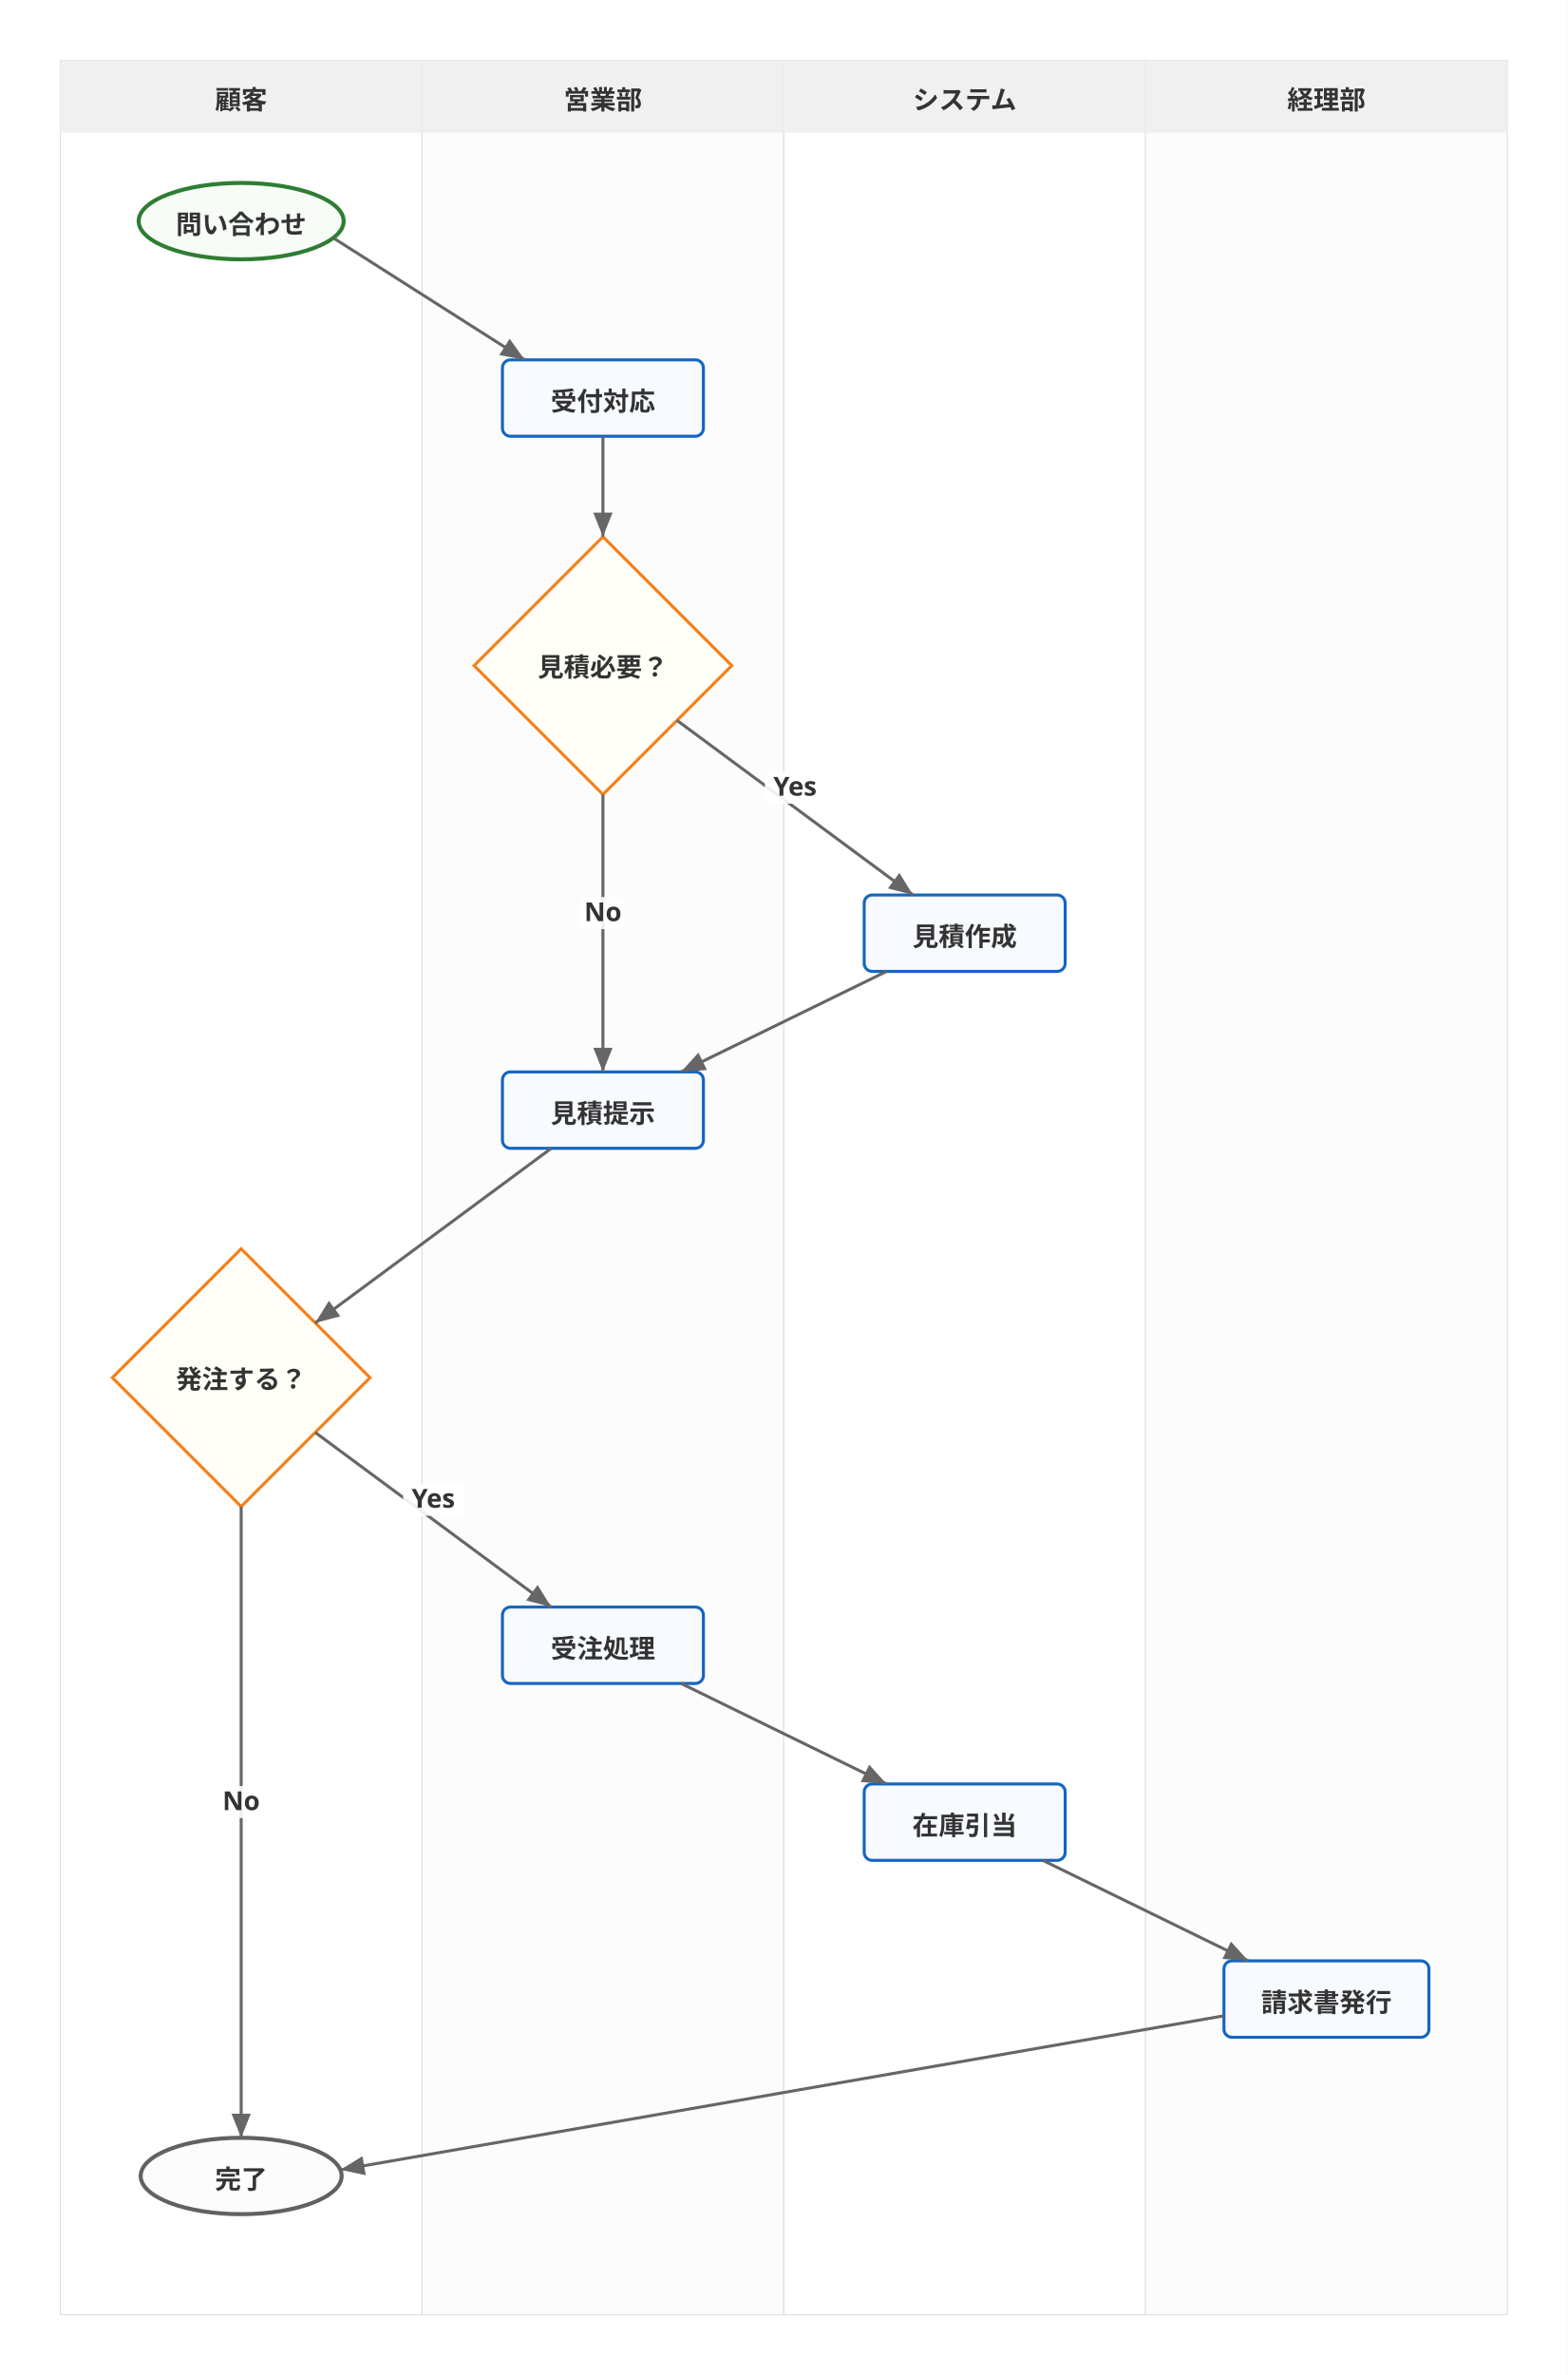
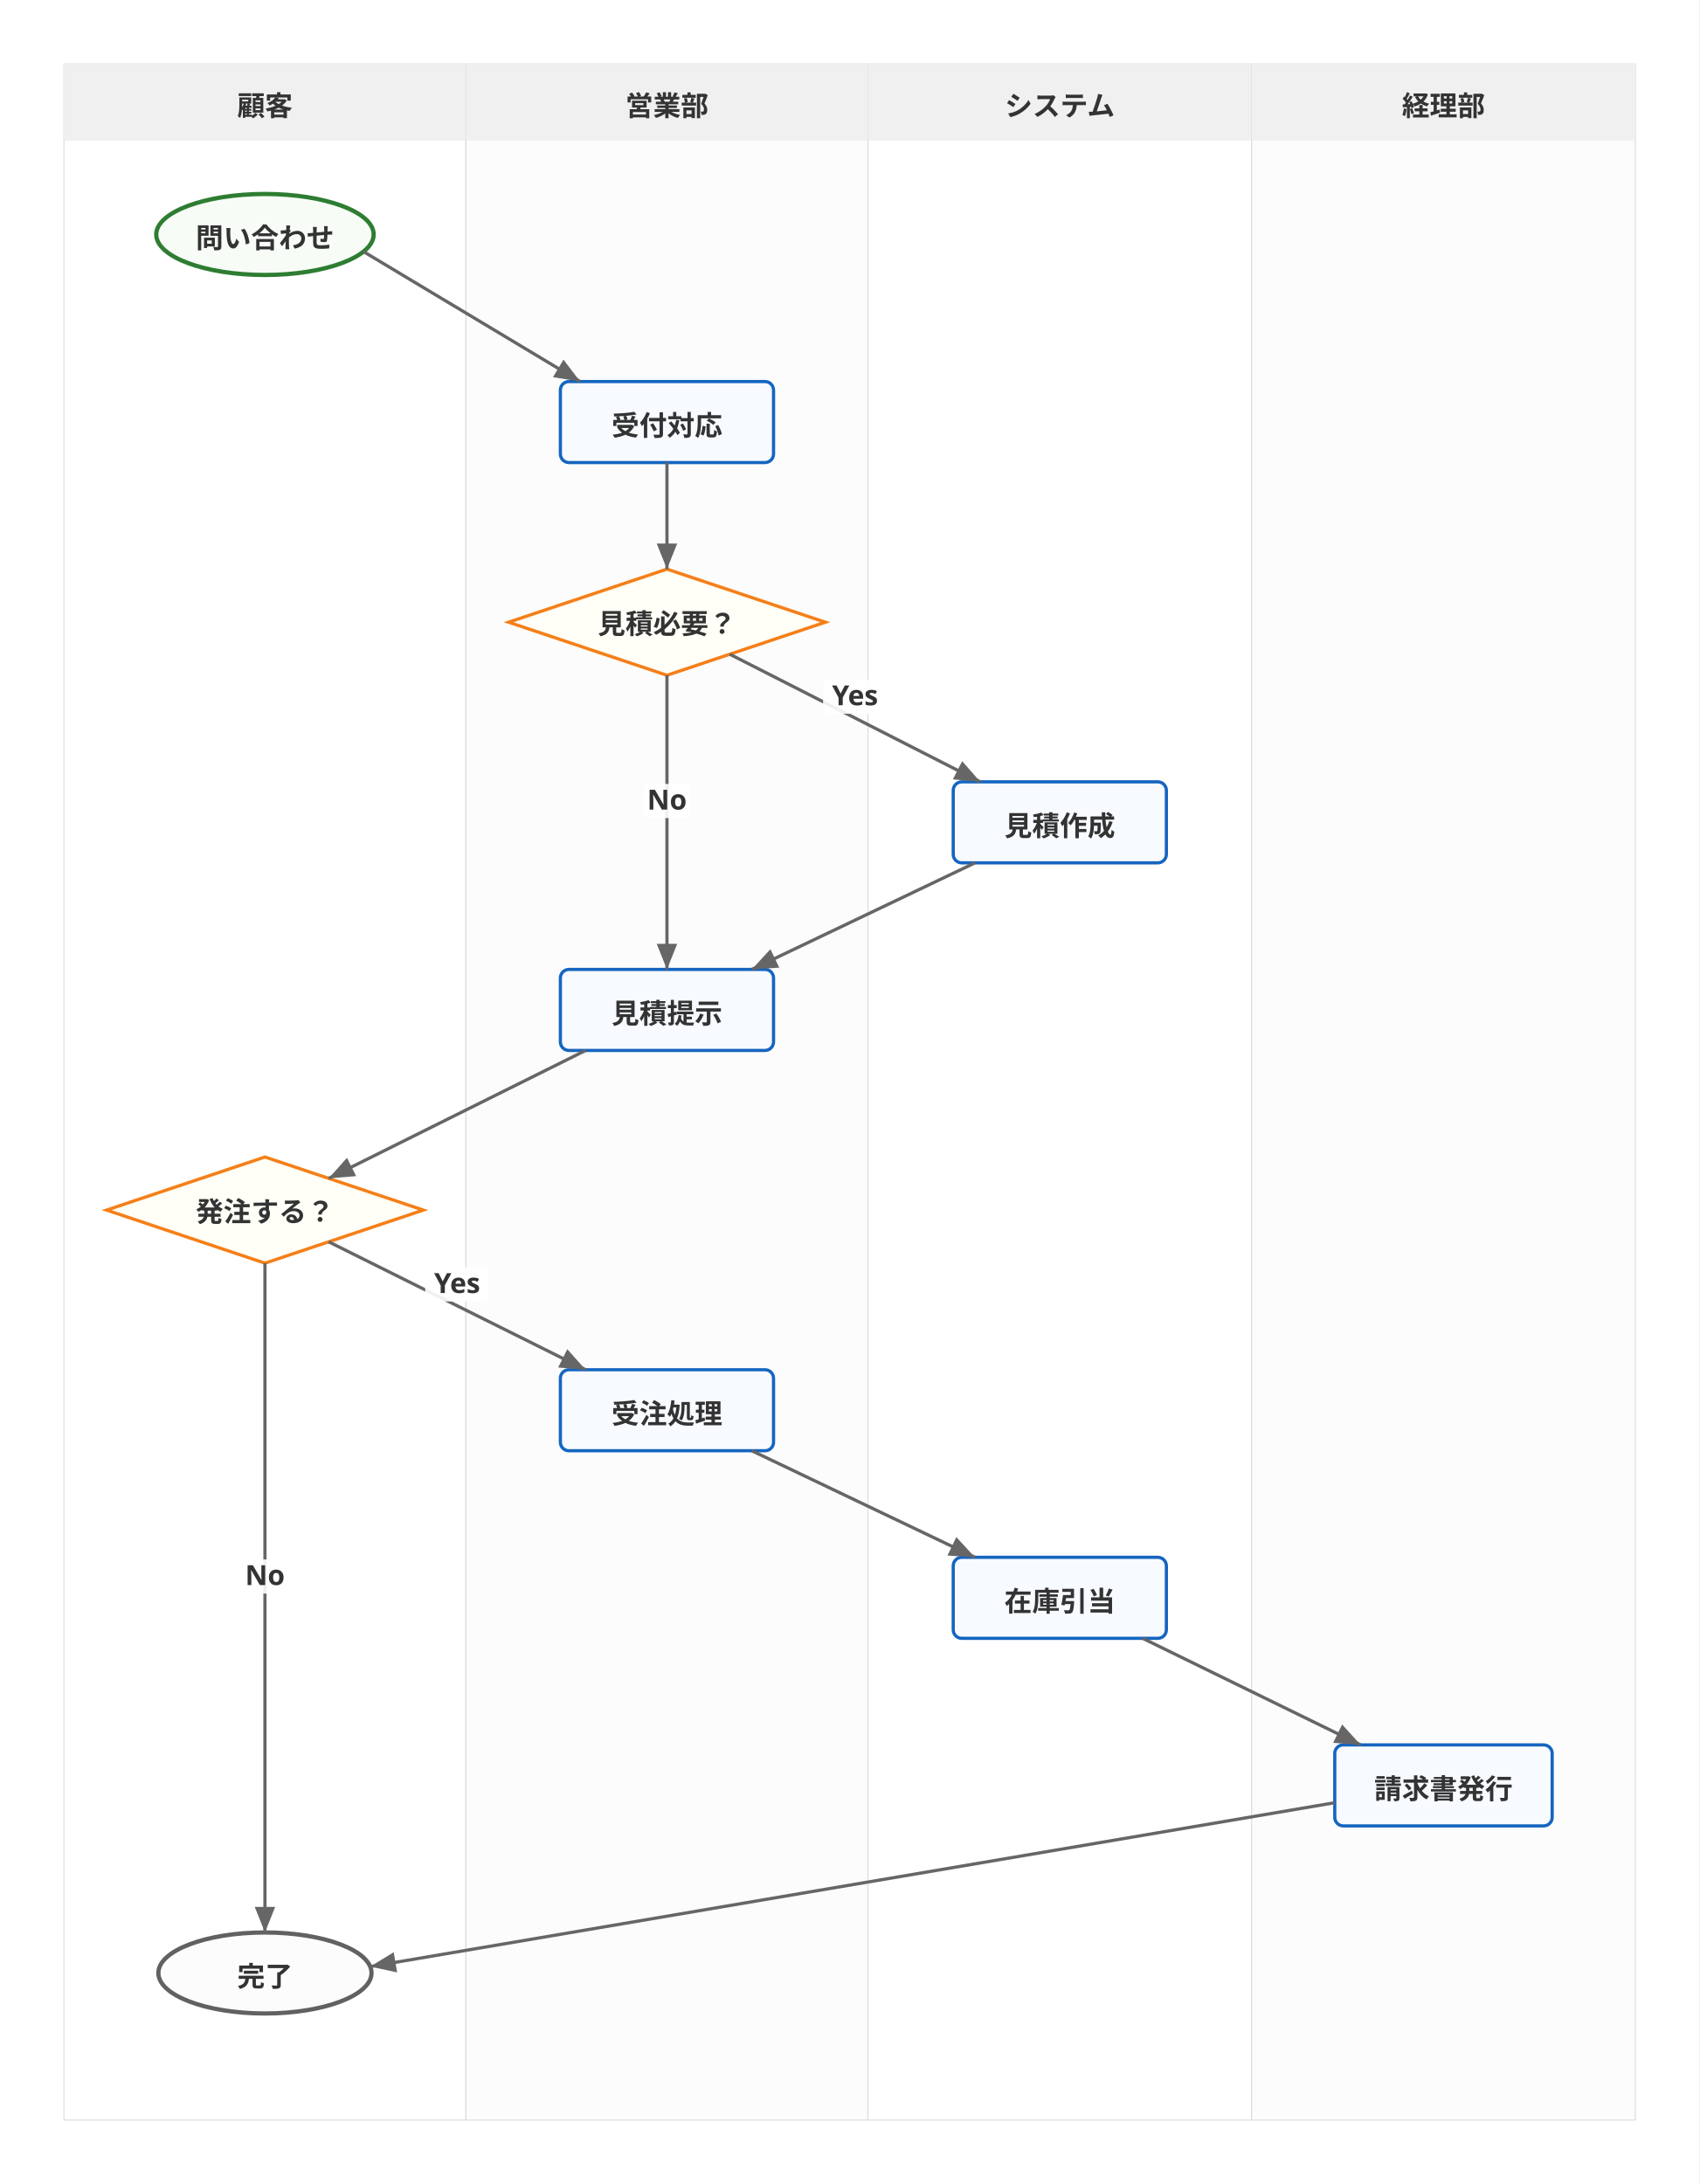
- <svg xmlns="http://www.w3.org/2000/svg" width="780" height="1181.4" viewBox="0 0 780 1181.4">
+ <svg xmlns="http://www.w3.org/2000/svg" width="797.2" height="1024.6" viewBox="0 0 797.2 1024.6">
  <rect width="100%" height="100%" fill="white" />
  <style>text { font-family: sans-serif; font-size: 13px; fill: #333; }</style>
  <defs>
    <marker id="arrow" viewBox="0 0 10 10" refX="10" refY="5" markerWidth="8" markerHeight="8" orient="auto">
      <polygon points="0,1 10,5 0,9" fill="#666" />
    </marker>
  </defs>
-   <rect x="30" y="30" width="180" height="1121.4" fill="#ffffff" stroke="#ddd" stroke-width="0.5" />
-   <rect x="30" y="30" width="180" height="36" fill="#f0f0f0" />
-   <text x="120" y="54.3" text-anchor="middle" font-weight="bold" fill="#333" font-size="14">顧客</text>
-   <rect x="210" y="30" width="180" height="1121.4" fill="#fcfcfc" stroke="#ddd" stroke-width="0.5" />
-   <rect x="210" y="30" width="180" height="36" fill="#f0f0f0" />
-   <text x="300" y="54.3" text-anchor="middle" font-weight="bold" fill="#333" font-size="14">営業部</text>
-   <rect x="390" y="30" width="180" height="1121.4" fill="#ffffff" stroke="#ddd" stroke-width="0.5" />
-   <rect x="390" y="30" width="180" height="36" fill="#f0f0f0" />
-   <text x="480" y="54.3" text-anchor="middle" font-weight="bold" fill="#333" font-size="14">システム</text>
-   <rect x="570" y="30" width="180" height="1121.4" fill="#fcfcfc" stroke="#ddd" stroke-width="0.5" />
-   <rect x="570" y="30" width="180" height="36" fill="#f0f0f0" />
-   <text x="660" y="54.3" text-anchor="middle" font-weight="bold" fill="#333" font-size="14">経理部</text>
-   <ellipse cx="120" cy="110" rx="51" ry="19" fill="#f7fcf7" stroke="#2e7d32" stroke-width="2" />
-   <text x="120" y="116.3" text-anchor="middle" font-weight="bold">問い合わせ</text>
-   <rect x="250" y="179" width="100" height="38" rx="4" fill="#f7faff" stroke="#1565c0" stroke-width="1.5" />
-   <text x="300" y="204.3" text-anchor="middle" font-weight="bold">受付対応</text>
-   <polygon points="300,267 364.1,331.1 300,395.2 235.9,331.1" fill="#fffef7" stroke="#f57f17" stroke-width="1.5" />
-   <text x="300" y="336.5" text-anchor="middle" font-weight="bold" font-size="12">見積必要？</text>
-   <rect x="430" y="445.2" width="100" height="38" rx="4" fill="#f7faff" stroke="#1565c0" stroke-width="1.5" />
-   <text x="480" y="470.5" text-anchor="middle" font-weight="bold">見積作成</text>
-   <rect x="250" y="533.2" width="100" height="38" rx="4" fill="#f7faff" stroke="#1565c0" stroke-width="1.5" />
-   <text x="300" y="558.5" text-anchor="middle" font-weight="bold">見積提示</text>
-   <polygon points="120,621.2 184.1,685.3 120,749.4 55.9,685.3" fill="#fffef7" stroke="#f57f17" stroke-width="1.5" />
-   <text x="120" y="690.7" text-anchor="middle" font-weight="bold" font-size="12">発注する？</text>
-   <rect x="250" y="799.4" width="100" height="38" rx="4" fill="#f7faff" stroke="#1565c0" stroke-width="1.5" />
-   <text x="300" y="824.7" text-anchor="middle" font-weight="bold">受注処理</text>
-   <rect x="430" y="887.4" width="100" height="38" rx="4" fill="#f7faff" stroke="#1565c0" stroke-width="1.5" />
-   <text x="480" y="912.7" text-anchor="middle" font-weight="bold">在庫引当</text>
-   <rect x="609" y="975.4" width="102" height="38" rx="4" fill="#f7faff" stroke="#1565c0" stroke-width="1.5" />
-   <text x="660" y="1000.7" text-anchor="middle" font-weight="bold">請求書発行</text>
-   <ellipse cx="120" cy="1082.4" rx="50" ry="19" fill="#fcfcfc" stroke="#616161" stroke-width="2" />
-   <text x="120" y="1088.7" text-anchor="middle" font-weight="bold">完了</text>
-   <line x1="165.818" y1="118.345" x2="261.136" y2="179" stroke="#666" stroke-width="1.5" marker-end="url(#arrow)" />
-   <line x1="300" y1="217" x2="300" y2="267" stroke="#666" stroke-width="1.5" marker-end="url(#arrow)" />
-   <line x1="336.851" y1="358.349" x2="454.305" y2="445.2" stroke="#666" stroke-width="1.5" marker-end="url(#arrow)" />
-   <rect x="380.578" y="383.775" width="30" height="16" rx="3" fill="white" opacity="0.9" />
-   <text x="395.578" y="395.775" text-anchor="middle" font-size="11" font-weight="bold" fill="#666">Yes</text>
-   <line x1="300" y1="395.2" x2="300" y2="533.2" stroke="#666" stroke-width="1.5" marker-end="url(#arrow)" />
-   <rect x="289" y="446.2" width="22" height="16" rx="3" fill="white" opacity="0.9" />
-   <text x="300" y="458.2" text-anchor="middle" font-size="11" font-weight="bold" fill="#666">No</text>
-   <line x1="441.136" y1="483.2" x2="338.864" y2="533.2" stroke="#666" stroke-width="1.5" marker-end="url(#arrow)" />
-   <line x1="274.305" y1="571.2" x2="156.851" y2="658.051" stroke="#666" stroke-width="1.5" marker-end="url(#arrow)" />
-   <line x1="156.851" y1="712.549" x2="274.305" y2="799.4" stroke="#666" stroke-width="1.5" marker-end="url(#arrow)" />
-   <rect x="200.578" y="737.975" width="30" height="16" rx="3" fill="white" opacity="0.9" />
-   <text x="215.578" y="749.975" text-anchor="middle" font-size="11" font-weight="bold" fill="#666">Yes</text>
-   <line x1="120" y1="749.4" x2="120" y2="1063.4" stroke="#666" stroke-width="1.5" marker-end="url(#arrow)" />
-   <rect x="109" y="888.4" width="22" height="16" rx="3" fill="white" opacity="0.9" />
-   <text x="120" y="900.4" text-anchor="middle" font-size="11" font-weight="bold" fill="#666">No</text>
-   <line x1="338.864" y1="837.4" x2="441.136" y2="887.4" stroke="#666" stroke-width="1.5" marker-end="url(#arrow)" />
-   <line x1="518.864" y1="925.4" x2="621.136" y2="975.4" stroke="#666" stroke-width="1.5" marker-end="url(#arrow)" />
-   <line x1="609" y1="1002.711" x2="169.349" y2="1079.344" stroke="#666" stroke-width="1.5" marker-end="url(#arrow)" />
+   <rect x="30" y="30" width="188.6" height="964.6" fill="#ffffff" stroke="#ddd" stroke-width="0.5" />
+   <rect x="30" y="30" width="188.6" height="36" fill="#f0f0f0" />
+   <text x="124.3" y="54.3" text-anchor="middle" font-weight="bold" fill="#333" font-size="14">顧客</text>
+   <rect x="218.6" y="30" width="188.6" height="964.6" fill="#fcfcfc" stroke="#ddd" stroke-width="0.5" />
+   <rect x="218.6" y="30" width="188.6" height="36" fill="#f0f0f0" />
+   <text x="312.9" y="54.3" text-anchor="middle" font-weight="bold" fill="#333" font-size="14">営業部</text>
+   <rect x="407.2" y="30" width="180" height="964.6" fill="#ffffff" stroke="#ddd" stroke-width="0.5" />
+   <rect x="407.2" y="30" width="180" height="36" fill="#f0f0f0" />
+   <text x="497.2" y="54.3" text-anchor="middle" font-weight="bold" fill="#333" font-size="14">システム</text>
+   <rect x="587.2" y="30" width="180" height="964.6" fill="#fcfcfc" stroke="#ddd" stroke-width="0.5" />
+   <rect x="587.2" y="30" width="180" height="36" fill="#f0f0f0" />
+   <text x="677.2" y="54.3" text-anchor="middle" font-weight="bold" fill="#333" font-size="14">経理部</text>
+   <ellipse cx="124.3" cy="110" rx="51" ry="19" fill="#f7fcf7" stroke="#2e7d32" stroke-width="2" />
+   <text x="124.3" y="116.3" text-anchor="middle" font-weight="bold">問い合わせ</text>
+   <rect x="262.9" y="179" width="100" height="38" rx="4" fill="#f7faff" stroke="#1565c0" stroke-width="1.5" />
+   <text x="312.9" y="204.3" text-anchor="middle" font-weight="bold">受付対応</text>
+   <polygon points="312.9,267 387.2,291.9 312.9,316.8 238.6,291.9" fill="#fffef7" stroke="#f57f17" stroke-width="1.5" />
+   <text x="312.9" y="297.3" text-anchor="middle" font-weight="bold" font-size="12">見積必要？</text>
+   <rect x="447.2" y="366.8" width="100" height="38" rx="4" fill="#f7faff" stroke="#1565c0" stroke-width="1.5" />
+   <text x="497.2" y="392.1" text-anchor="middle" font-weight="bold">見積作成</text>
+   <rect x="262.9" y="454.8" width="100" height="38" rx="4" fill="#f7faff" stroke="#1565c0" stroke-width="1.5" />
+   <text x="312.9" y="480.1" text-anchor="middle" font-weight="bold">見積提示</text>
+   <polygon points="124.3,542.8 198.6,567.7 124.3,592.6 50,567.7" fill="#fffef7" stroke="#f57f17" stroke-width="1.5" />
+   <text x="124.3" y="573.1" text-anchor="middle" font-weight="bold" font-size="12">発注する？</text>
+   <rect x="262.9" y="642.6" width="100" height="38" rx="4" fill="#f7faff" stroke="#1565c0" stroke-width="1.5" />
+   <text x="312.9" y="667.9" text-anchor="middle" font-weight="bold">受注処理</text>
+   <rect x="447.2" y="730.6" width="100" height="38" rx="4" fill="#f7faff" stroke="#1565c0" stroke-width="1.5" />
+   <text x="497.2" y="755.9" text-anchor="middle" font-weight="bold">在庫引当</text>
+   <rect x="626.2" y="818.6" width="102" height="38" rx="4" fill="#f7faff" stroke="#1565c0" stroke-width="1.5" />
+   <text x="677.2" y="843.9" text-anchor="middle" font-weight="bold">請求書発行</text>
+   <ellipse cx="124.3" cy="925.6" rx="50" ry="19" fill="#fcfcfc" stroke="#616161" stroke-width="2" />
+   <text x="124.3" y="931.9" text-anchor="middle" font-weight="bold">完了</text>
+   <line x1="170.517" y1="118.034" x2="272.18" y2="179" stroke="#666" stroke-width="1.5" marker-end="url(#arrow)" />
+   <line x1="312.9" y1="217" x2="312.9" y2="267" stroke="#666" stroke-width="1.5" marker-end="url(#arrow)" />
+   <line x1="342.381" y1="306.92" x2="459.908" y2="366.8" stroke="#666" stroke-width="1.5" marker-end="url(#arrow)" />
+   <rect x="386.144" y="318.86" width="30" height="16" rx="3" fill="white" opacity="0.9" />
+   <text x="401.144" y="330.86" text-anchor="middle" font-size="11" font-weight="bold" fill="#666">Yes</text>
+   <line x1="312.9" y1="316.8" x2="312.9" y2="454.8" stroke="#666" stroke-width="1.5" marker-end="url(#arrow)" />
+   <rect x="301.9" y="367.8" width="22" height="16" rx="3" fill="white" opacity="0.9" />
+   <text x="312.9" y="379.8" text-anchor="middle" font-size="11" font-weight="bold" fill="#666">No</text>
+   <line x1="457.408" y1="404.8" x2="352.692" y2="454.8" stroke="#666" stroke-width="1.5" marker-end="url(#arrow)" />
+   <line x1="274.738" y1="492.8" x2="154.192" y2="552.818" stroke="#666" stroke-width="1.5" marker-end="url(#arrow)" />
+   <line x1="154.192" y1="582.582" x2="274.738" y2="642.6" stroke="#666" stroke-width="1.5" marker-end="url(#arrow)" />
+   <rect x="199.465" y="594.591" width="30" height="16" rx="3" fill="white" opacity="0.9" />
+   <text x="214.465" y="606.591" text-anchor="middle" font-size="11" font-weight="bold" fill="#666">Yes</text>
+   <line x1="124.3" y1="592.6" x2="124.3" y2="906.6" stroke="#666" stroke-width="1.5" marker-end="url(#arrow)" />
+   <rect x="113.3" y="731.6" width="22" height="16" rx="3" fill="white" opacity="0.9" />
+   <text x="124.3" y="743.6" text-anchor="middle" font-size="11" font-weight="bold" fill="#666">No</text>
+   <line x1="352.692" y1="680.6" x2="457.408" y2="730.6" stroke="#666" stroke-width="1.5" marker-end="url(#arrow)" />
+   <line x1="536.064" y1="768.6" x2="638.336" y2="818.6" stroke="#666" stroke-width="1.5" marker-end="url(#arrow)" />
+   <line x1="626.2" y1="845.717" x2="173.678" y2="922.614" stroke="#666" stroke-width="1.5" marker-end="url(#arrow)" />
</svg>
